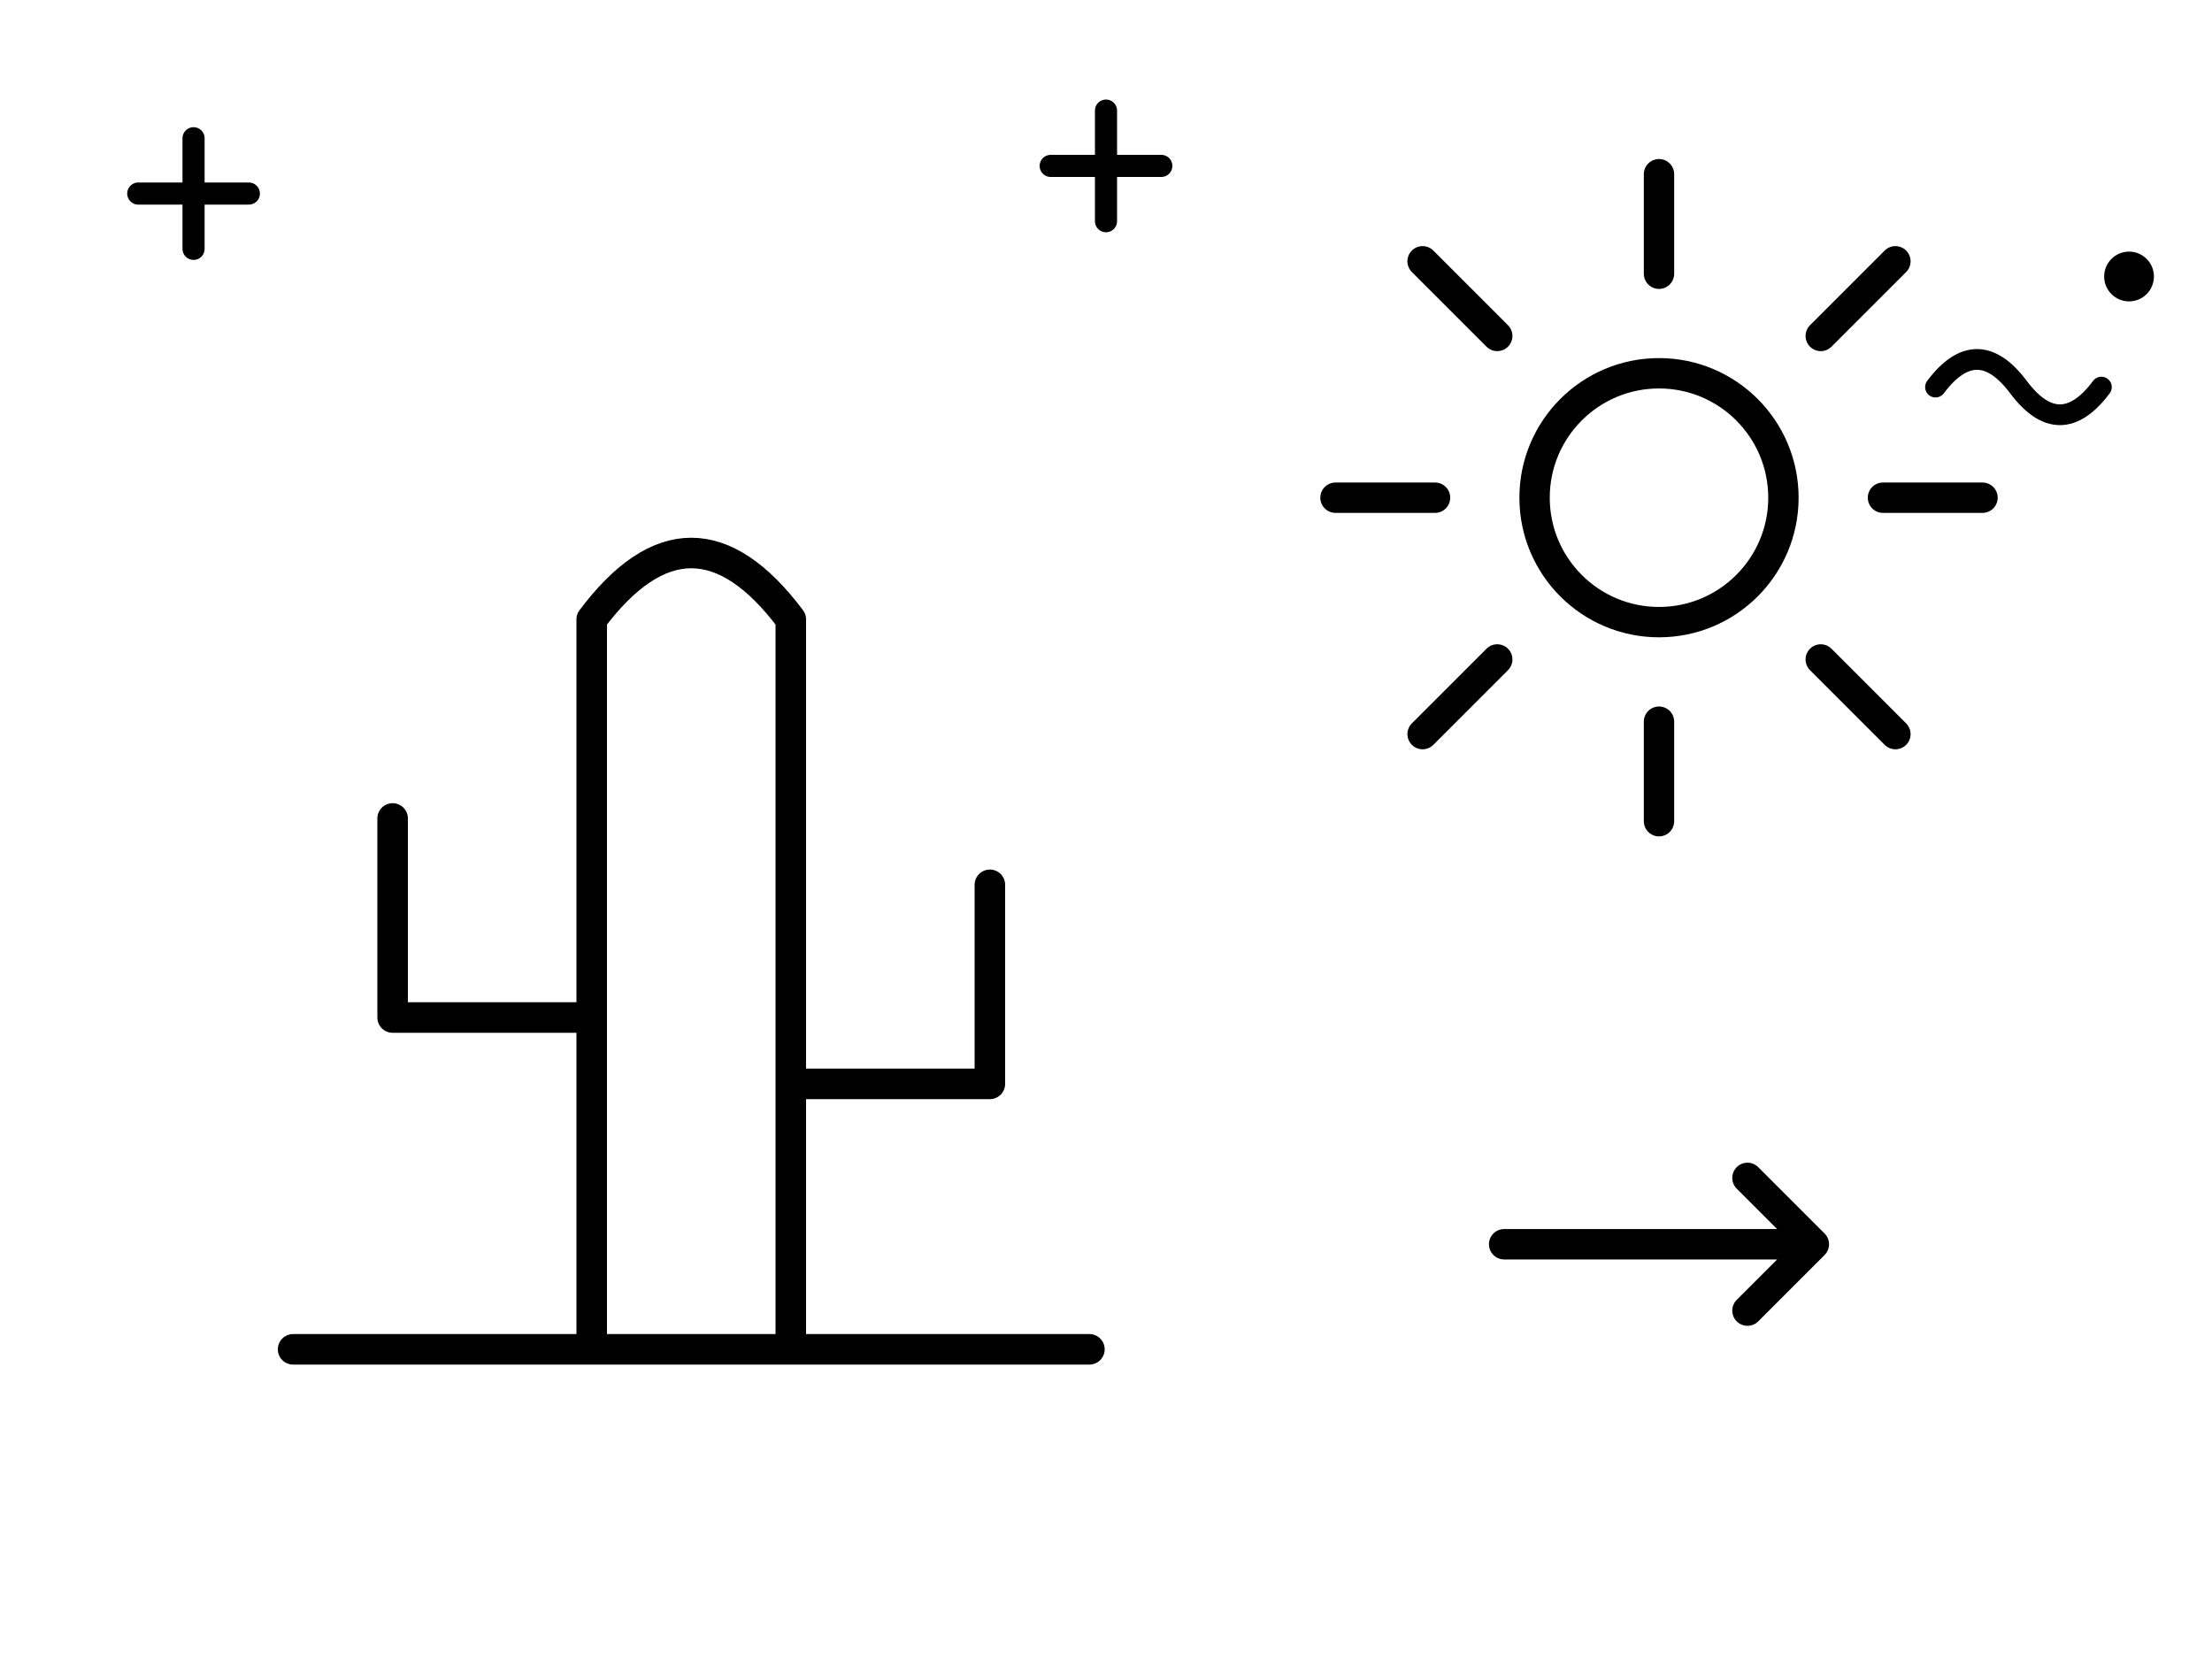
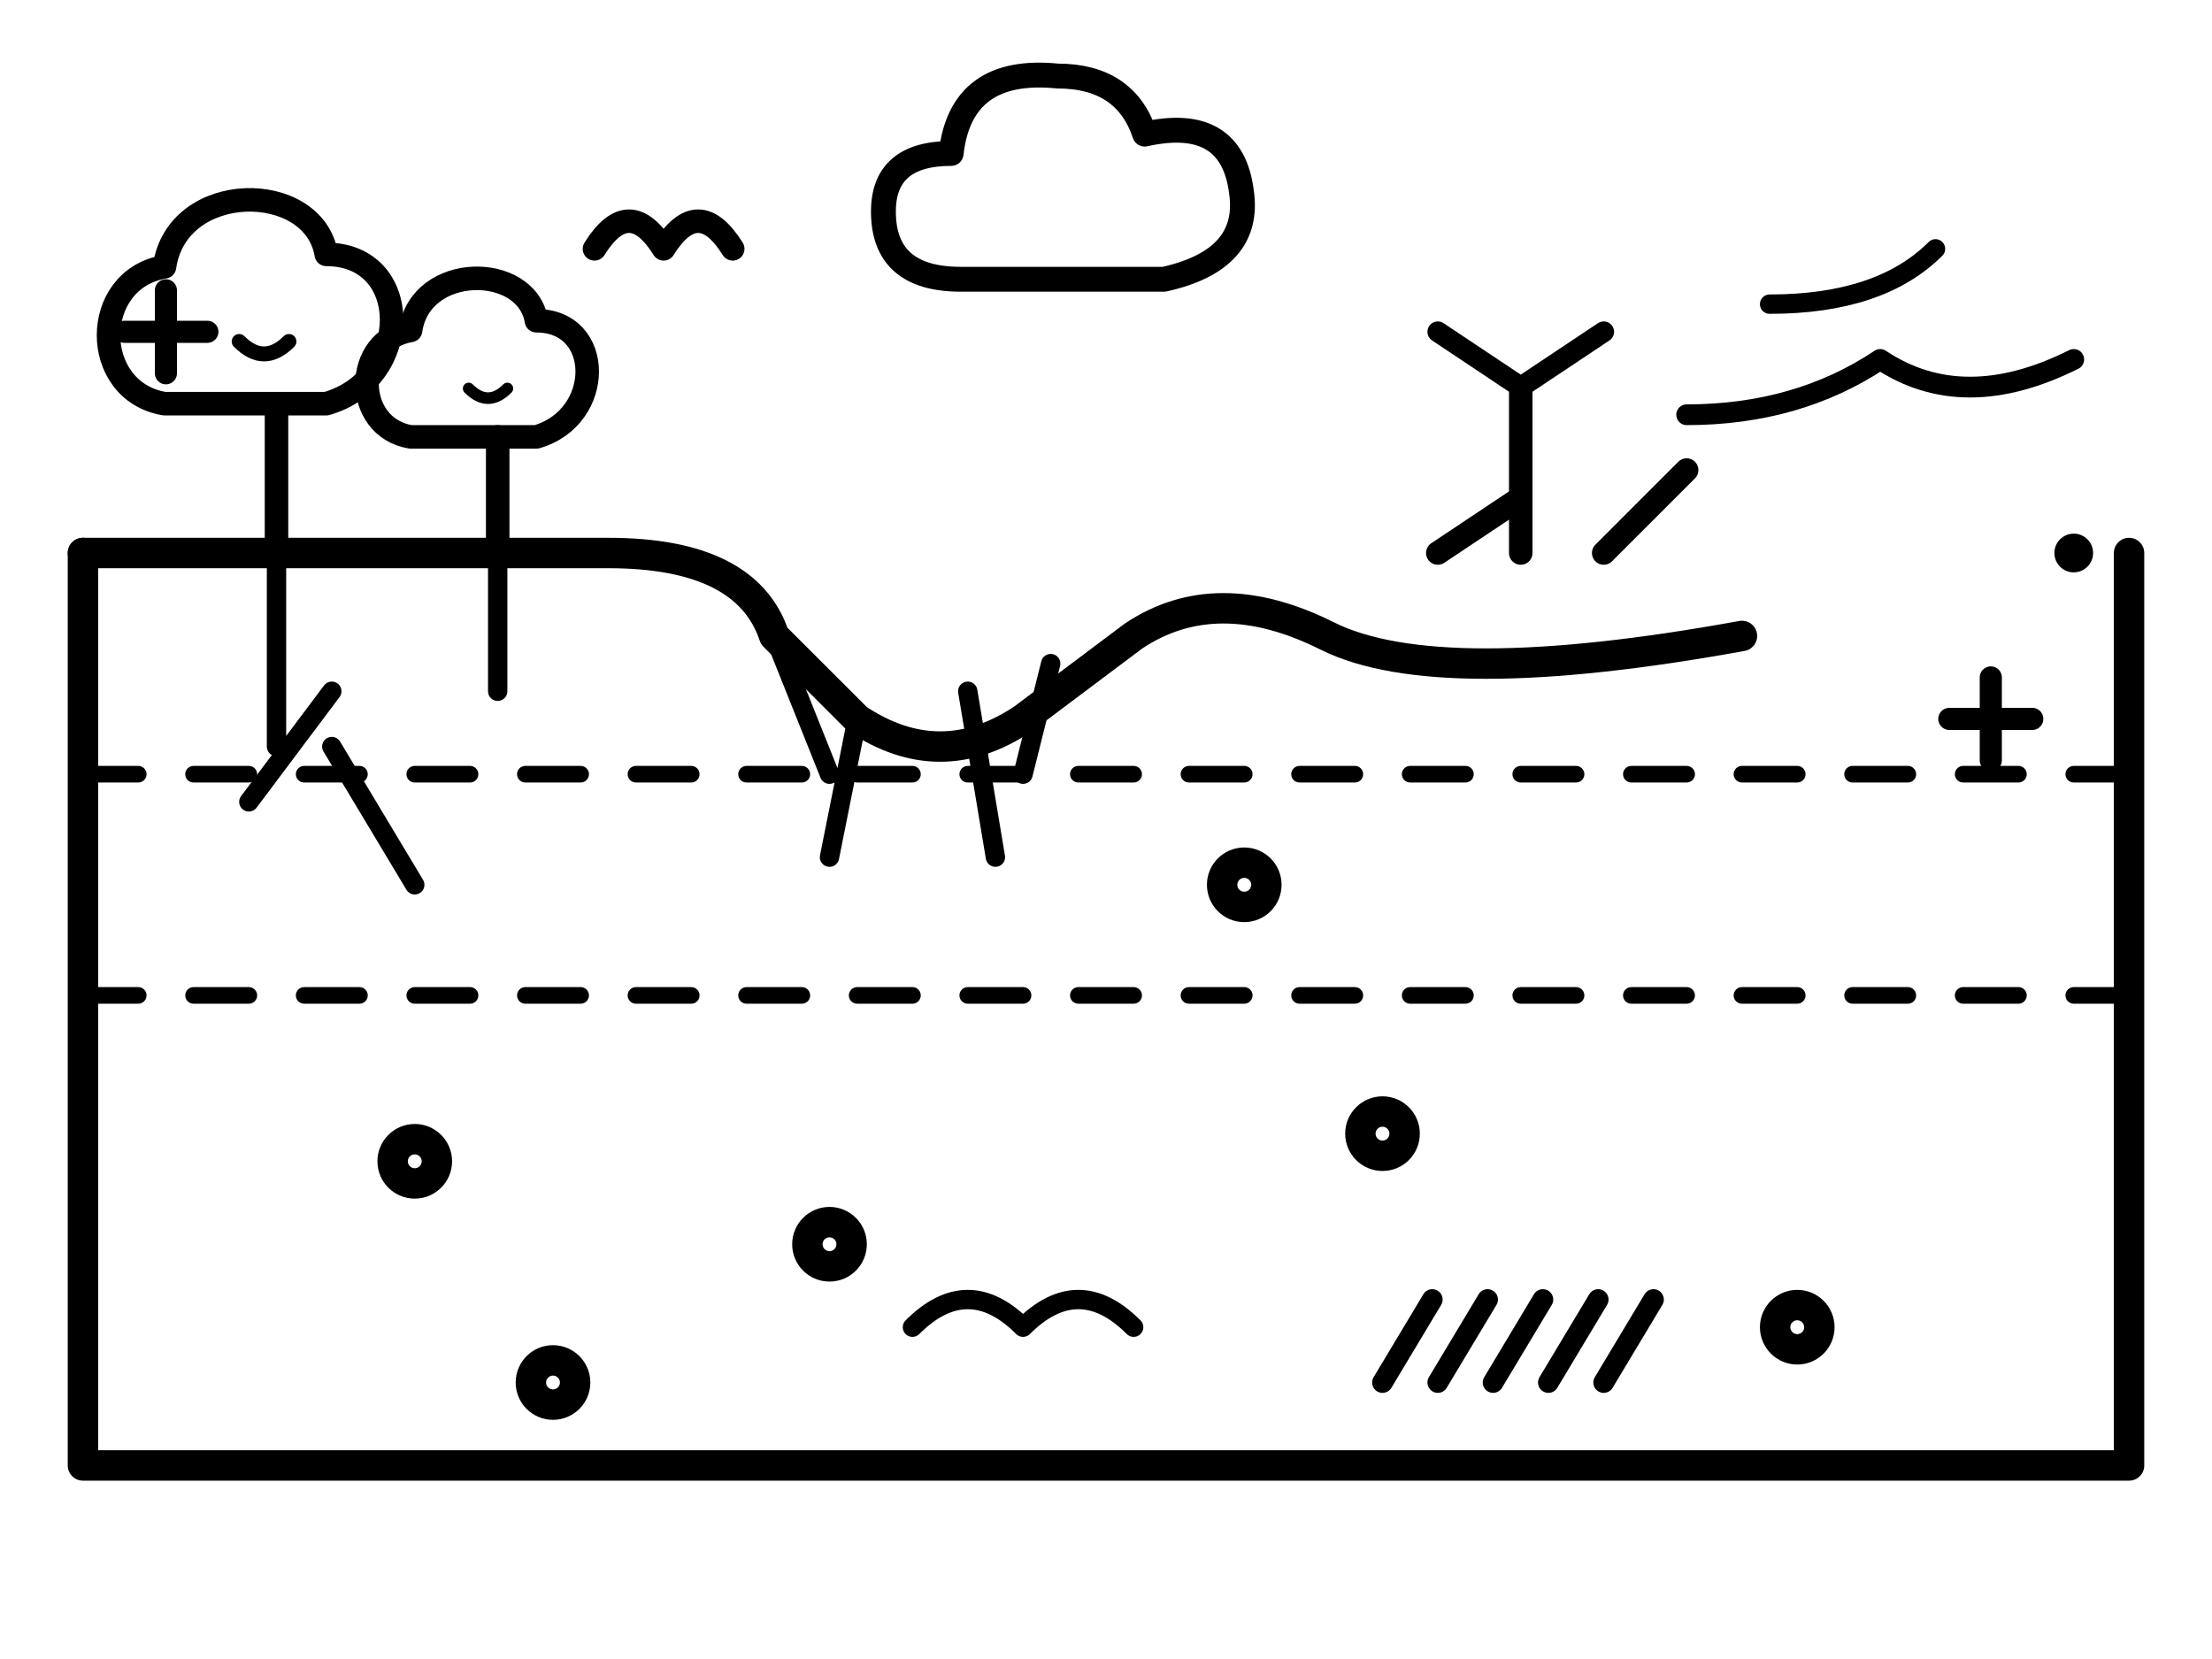
<svg xmlns="http://www.w3.org/2000/svg" viewBox="0 0 160 120" fill="none" stroke="#000" stroke-width="2.2" stroke-linecap="round" stroke-linejoin="round">
-   <g transform="translate(50 64) scale(2.4)" stroke-width="0.92">
-     <path d="M-3 14V-8Q0-12 3-8V14M-3 4H-9V-2M3 6H9V0M-12 14H12" />
+   <path d="M6 40h38q10 0 12 6l6 6q6 4 12 0l8-6q6-4 14 0t30 0" stroke-width="2.2" />
+   <path d="M6 40v66h148V40" />
+   <path d="M6 56h148M6 72h148" stroke-width="1.2" stroke-dasharray="4 4" />
+   <path d="M56 46l4 10M62 52l-2 10M70 50l2 12M76 48l-2 8" stroke-width="1.4" />
+   <path d="M56 46q4 20 0 40M80 46q-4 20 2 40" stroke-width="0" />
+   <g transform="translate(20 40) scale(0.9 0.9)" stroke-width="1.89">
+     <path d="M0 0v-12" />
+     <path d="M-9-12c-6-1-6-10 0-11c1-7 12-7 13-1c7 0 7 10 0 12z" />
+     <path d="M-3-17q2 2 4 0" stroke-width="1.2" />
  </g>
-   <g transform="translate(120 36) scale(1.8)" stroke-width="1.22">
-     <path d="M-5 0a5 5 0 1 0 10 0a5 5 0 1 0-10 0M0-9V-13M0 9V13M-9 0H-13M9 0H13M-6.5-6.5L-9.5-9.5M6.5-6.5L9.5-9.5M-6.5 6.5L-9.5 9.5M6.5 6.5L9.5 9.5" />
+   <g transform="translate(36 40) scale(0.7 0.7)" stroke-width="2.43">
+     <path d="M0 0v-12" />
+     <path d="M-9-12c-6-1-6-10 0-11c1-7 12-7 13-1c7 0 7 10 0 12z" />
+     <path d="M-3-17q2 2 4 0" stroke-width="1.2" />
  </g>
-   <g transform="translate(120 90) scale(0.8)" stroke-width="2.75">
-     <path d="M-14 0H14M8-6L14 0L8 6" />
+   <path d="M20 40v14M36 40v10M24 50l-6 8M24 54l6 10" stroke-width="1.4" />
+   <path d="M110 40v-12M104 40l6-4M116 40l6-6" stroke-width="1.7" />
+   <path d="M110 28l-6-4M110 28l6-4" stroke-width="1.5" />
+   <path d="M122 30q8 0 14-4q6 4 14 0" stroke-width="1.5" />
+   <path d="M128 22q8 0 12-4" stroke-width="1.4" />
+   <circle cx="90" cy="64" r="1.6" />
+   <circle cx="100" cy="82" r="1.6" />
+   <circle cx="60" cy="90" r="1.6" />
+   <circle cx="130" cy="96" r="1.6" />
+   <circle cx="30" cy="84" r="1.6" />
+   <circle cx="40" cy="100" r="1.6" />
+   <path d="M66 96q4-4 8 0q4-4 8 0" stroke-width="1.4" />
+   <path d="M100 100l3.6 -6M104 100l3.6 -6M108 100l3.6 -6M112 100l3.6 -6M116 100l3.6 -6" stroke-width="1.5" />
+   <g transform="translate(80 16) scale(0.7 0.7)" stroke-width="2.57">
+     <path d="M-15 6q-8 0-8-7q0-6 7-6q1-9 11-8q7 0 9 6q9-2 10 6q1 7-8 9z" />
  </g>
-   <path d="M76 12H84M80 8V16" stroke-width="1.6" />
-   <path d="M10 14H18M14 10V18" stroke-width="1.6" />
-   <circle cx="154" cy="20" r="1.8" fill="#000" stroke="none" />
-   <path d="M140 28q3-4 6 0t6 0" stroke-width="1.5" />
+   <path d="M43 18q2.5 -4 5 0q2.5 -4 5 0" stroke-width="1.7" />
+   <path d="M141 52h6M144 49v6" stroke-width="1.6" />
+   <path d="M9 24h6M12 21v6" stroke-width="1.6" />
+   <circle cx="150" cy="40" r="1.4" fill="#000" stroke="none" />
+   <path d="M10 112h30" stroke-width="0" />
</svg>
